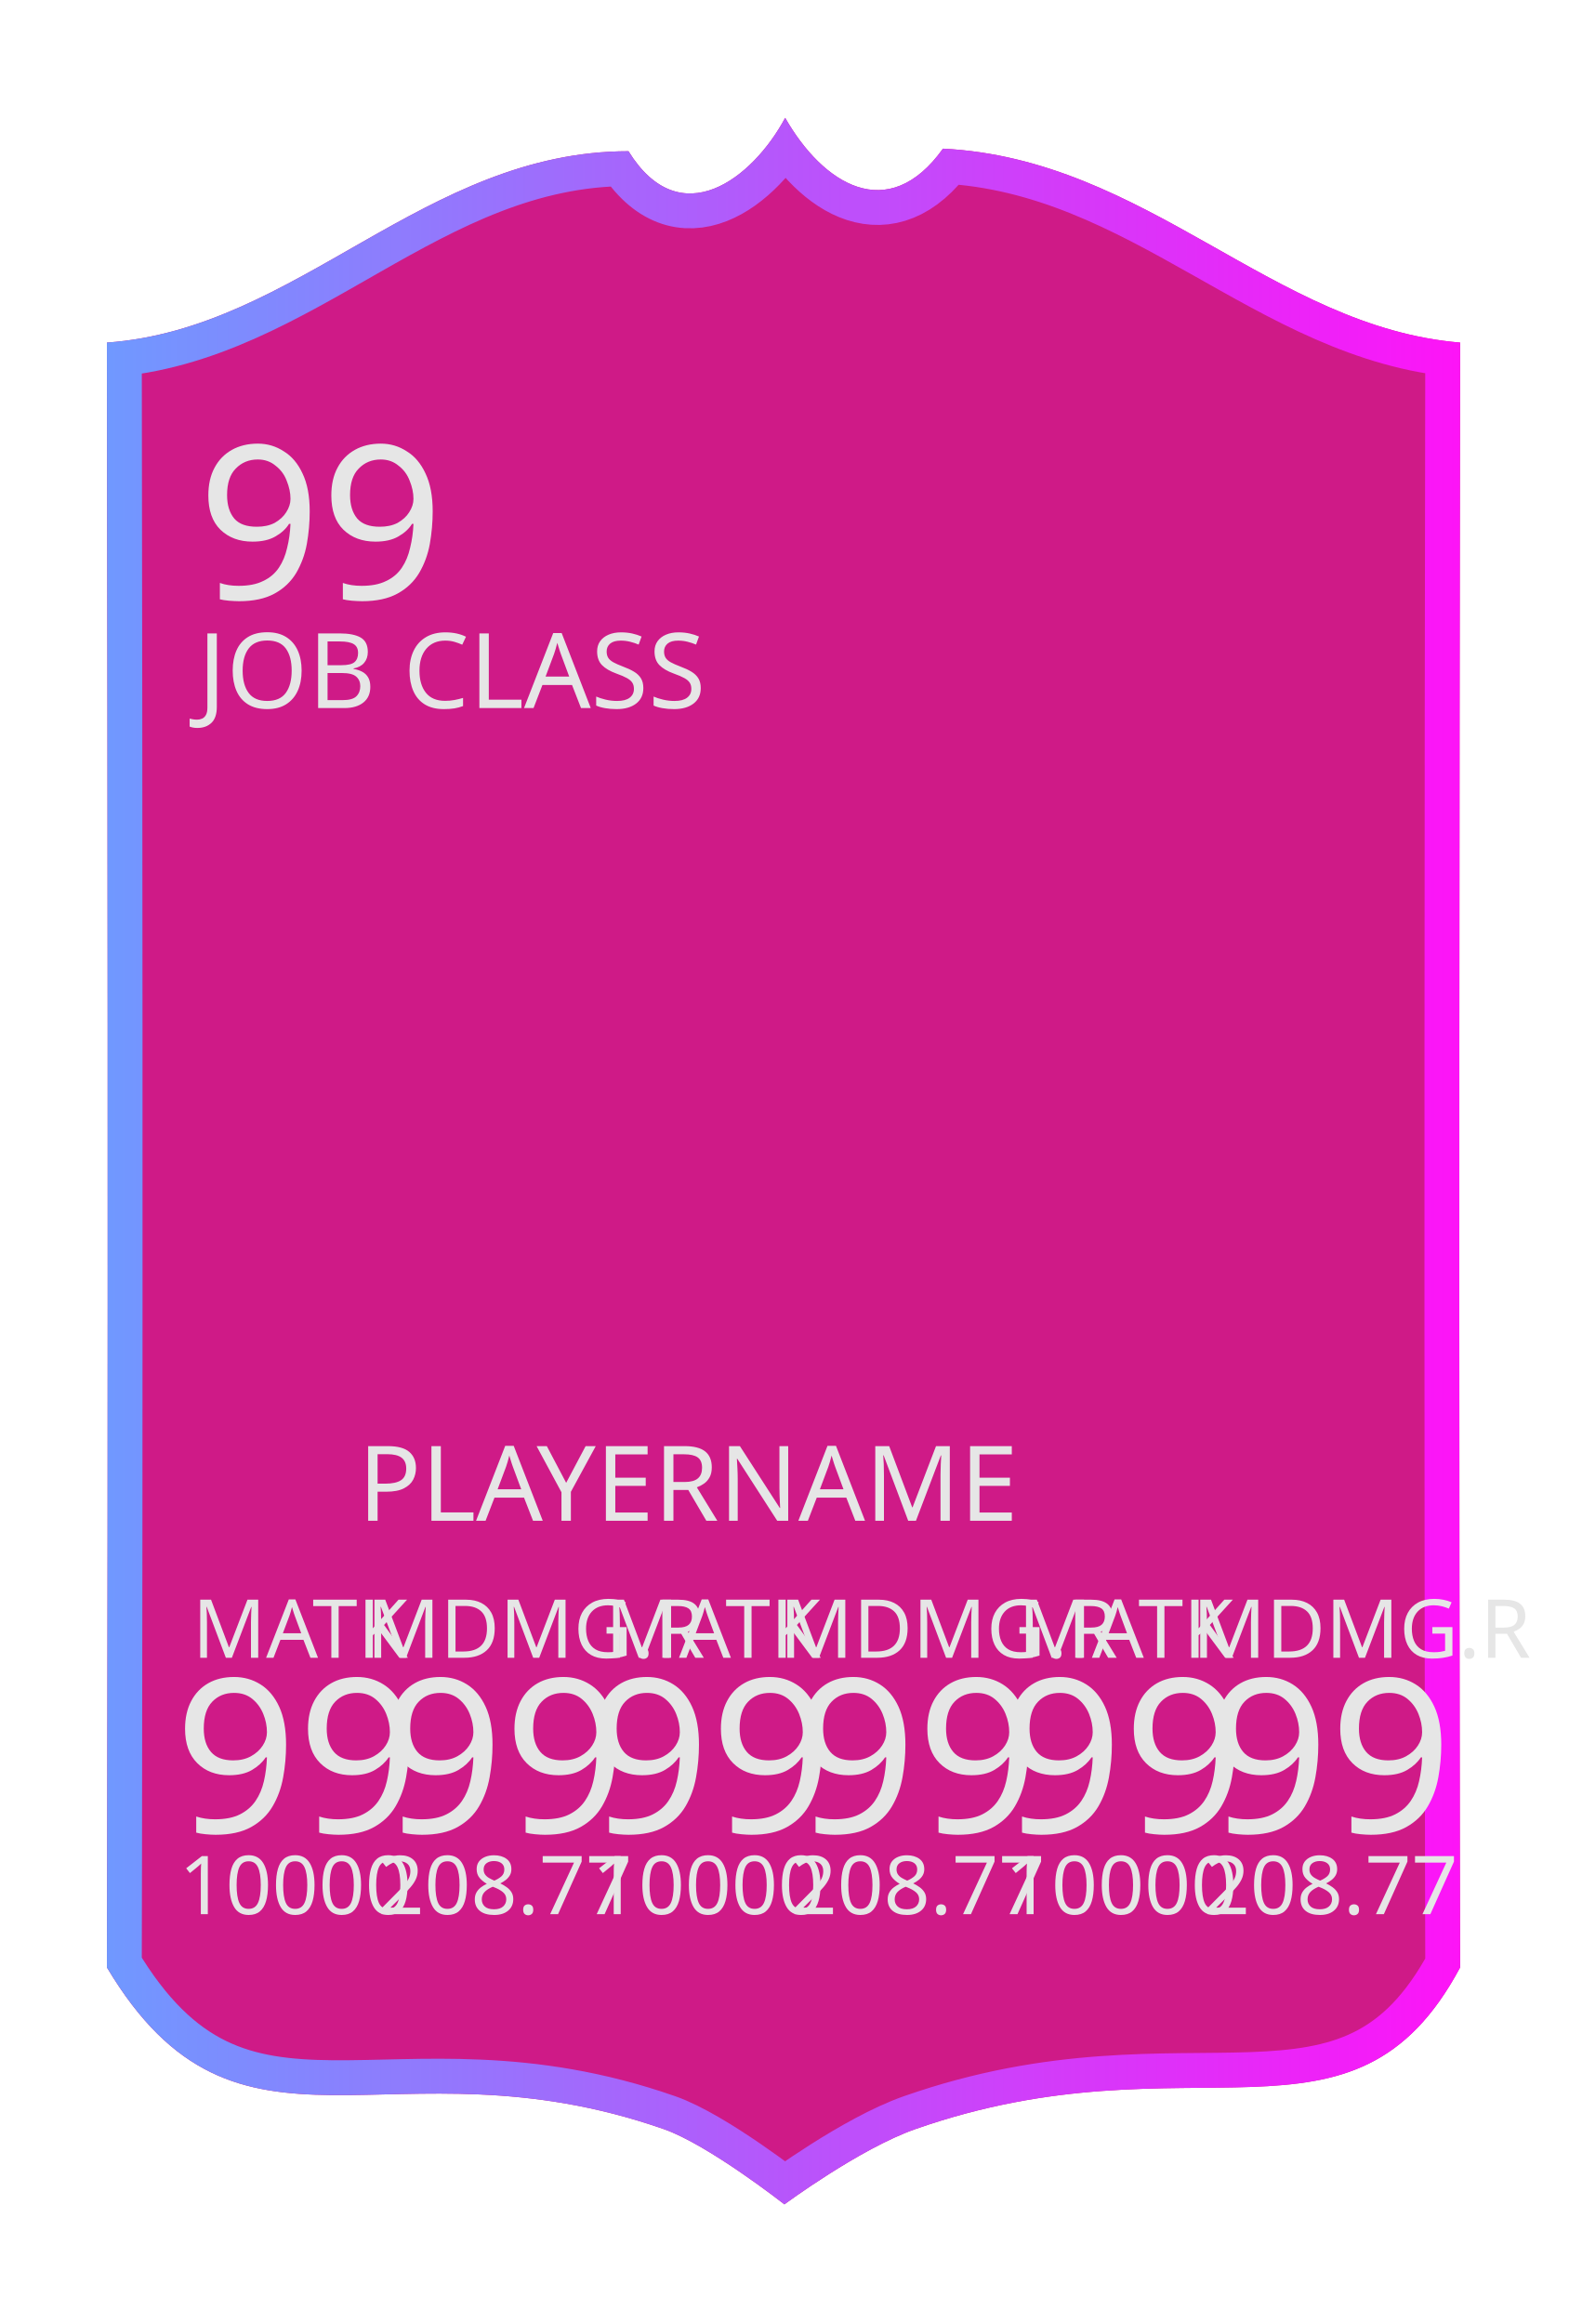
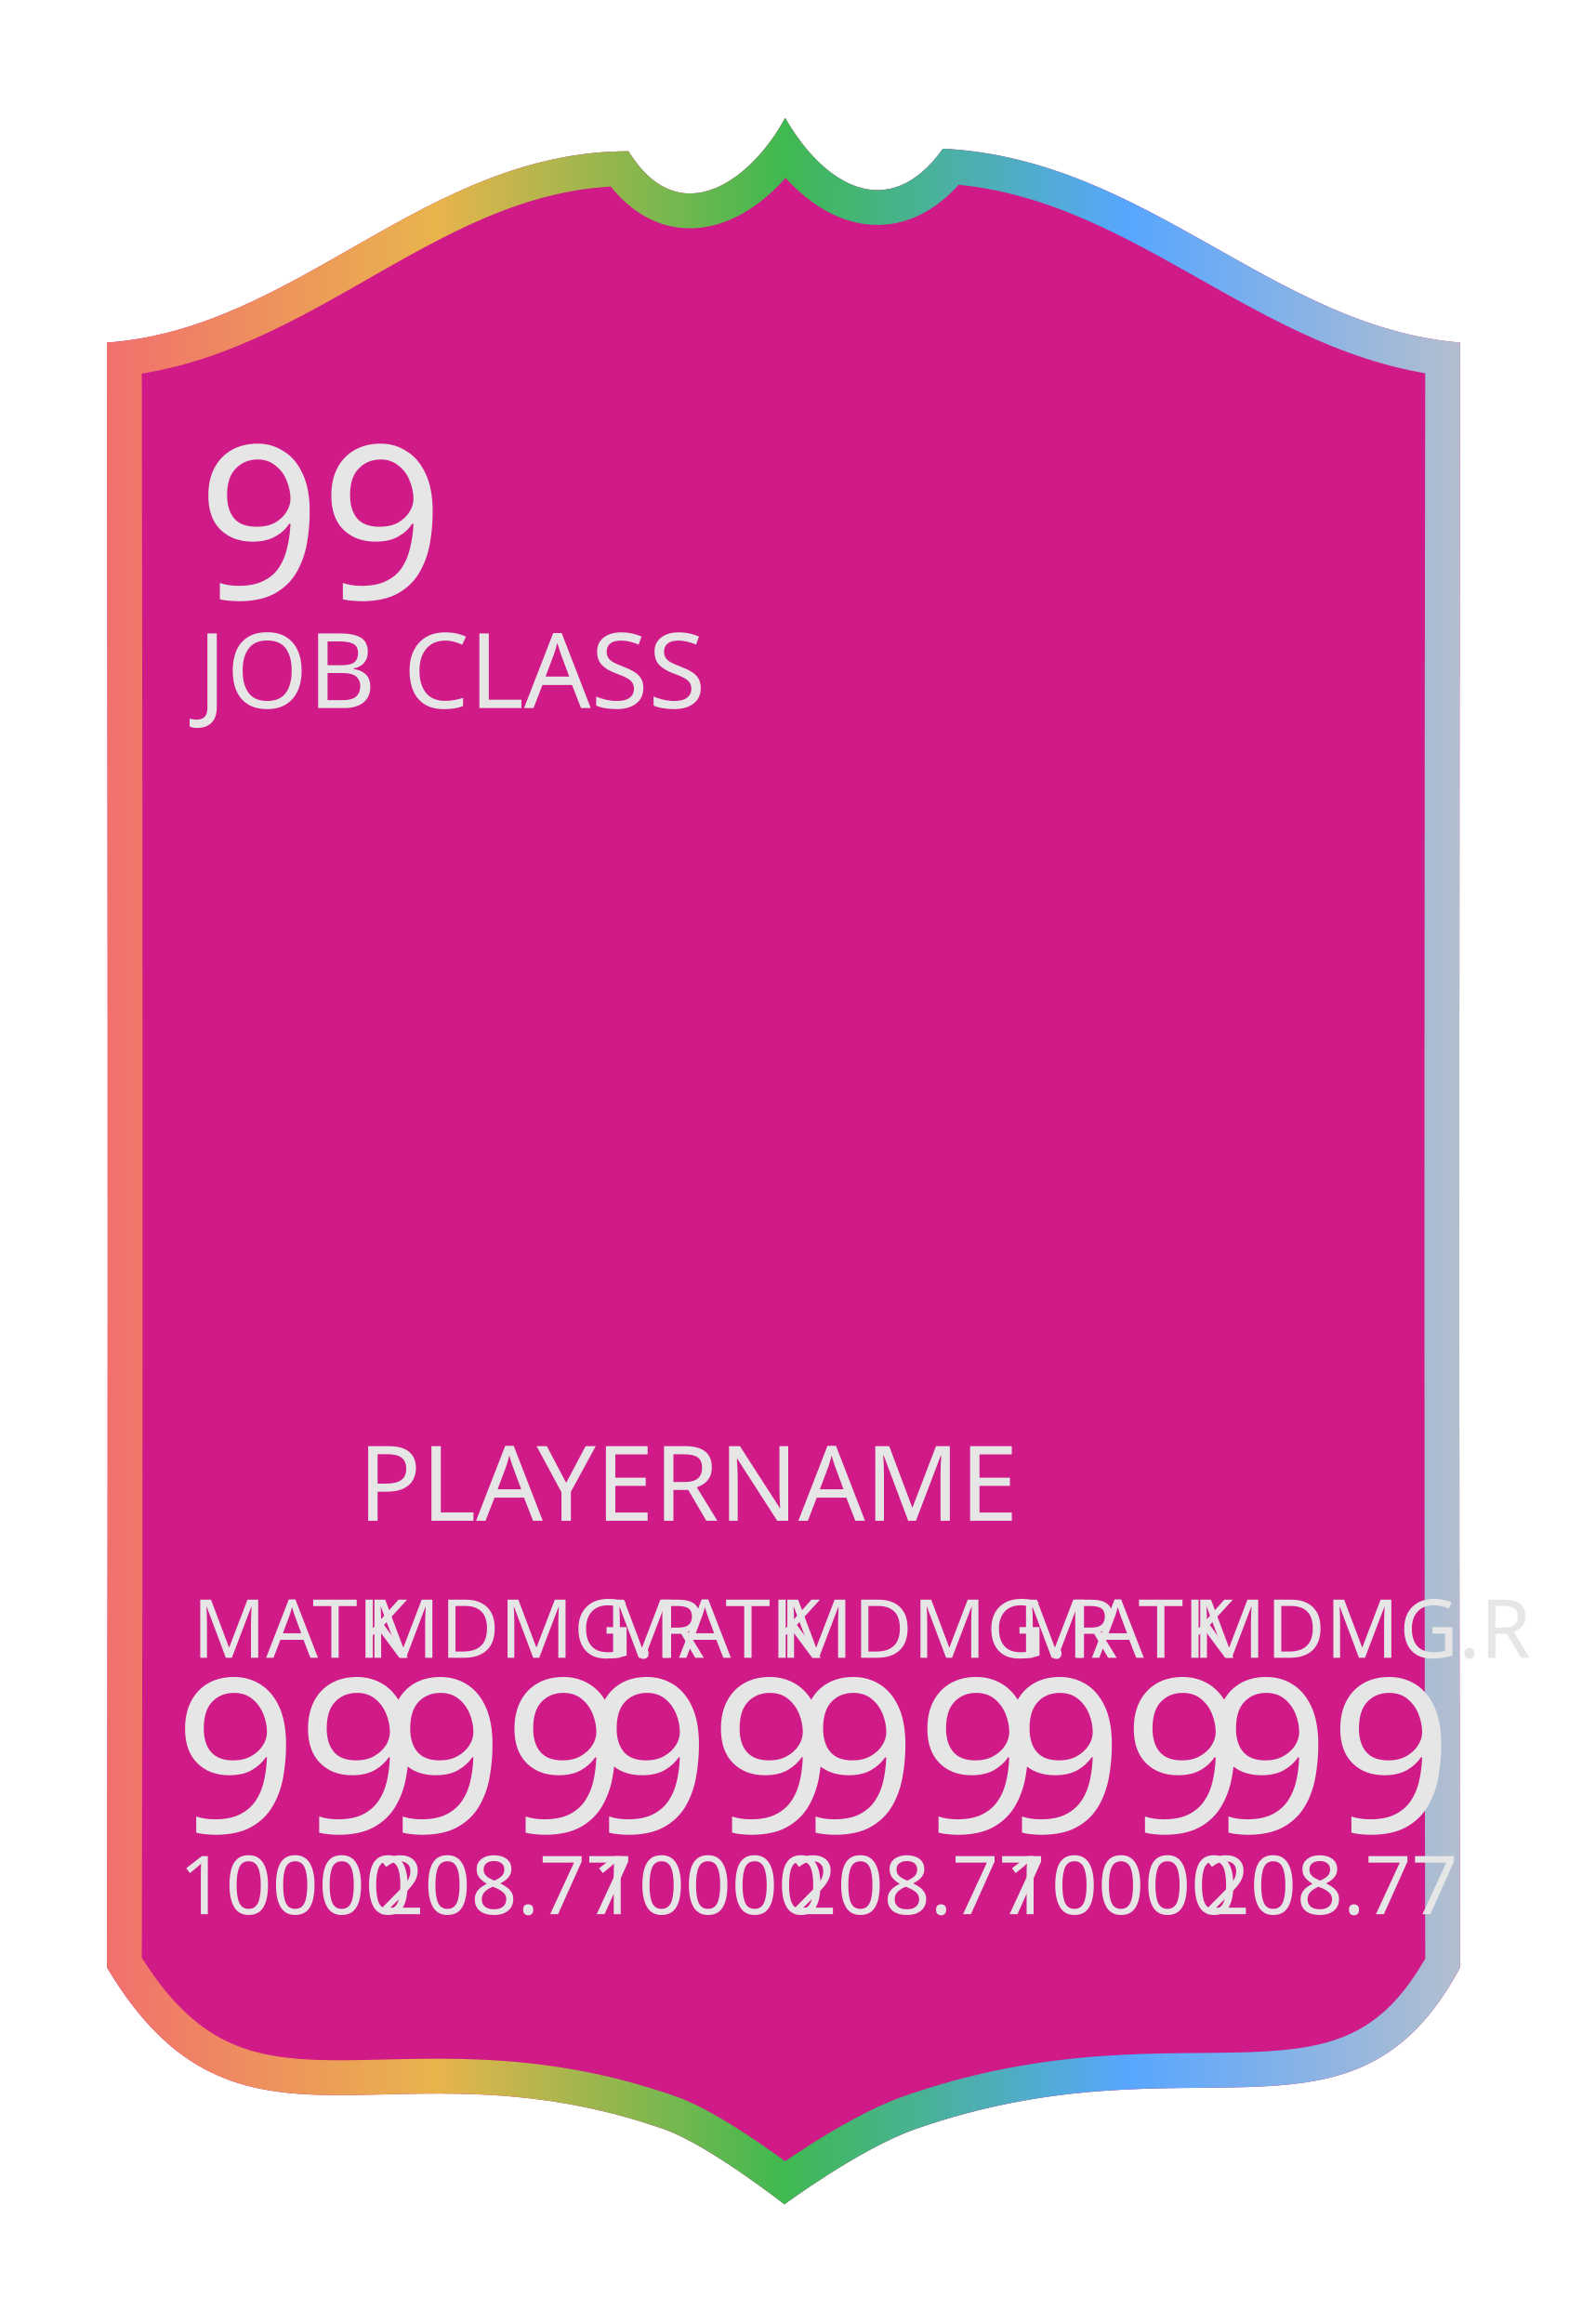
<svg xmlns="http://www.w3.org/2000/svg" viewBox="0 0 1080 1600">
  <defs>
    <style>
      .cls-1{fill:#cf1a87}
      .cls-2{fill:none}
      .cls-3{fill:none;stroke:url(#Blue_to_Magenta);stroke-width:48;stroke-miterlimit:10}
      .cls-4{font-family:'Bebas Neue';font-size:6.992;fill:#e6e6e6}
      .cls-5{font-family:'Bebas Neue';font-size:72;fill:#e6e6e6}
      .cls-6{font-family:Orbitron;font-size:109.72;fill:#e6e6e6}
      .cls-7{font-family:'Bebas Neue';font-size:56;fill:#e6e6e6}
      .cls-8{font-family:'Bebas Neue';font-size:148;fill:#e6e6e6}
    </style>
    <clipPath id="clip-path-1">
      <path d="M432.744 104.102 C468.39 161.677 518.2 122.956 540.621 81.129 C566.673 126.744 611.457 155.142 649.268 102.336 C790.075 109.376 876.14 225.076 1005.352 235.844 C1004.096 964.415 1005.352 1354.515 1005.352 1354.515 C931.514 1492.629 821.774 1398.682 630.201 1465.853 C591.9 1479.283 540.102 1517.645 540.102 1517.645 C540.102 1517.645 487.867 1476.623 457.07 1465.853 C268.204 1399.808 164.274 1506.502 73.61 1354.515 C73.61 1354.515 74.813 931.519 73.61 235.844 C205.22 226.443 292.087 104.102 432.744 104.102 Z" />
    </clipPath>
    <linearGradient id="Blue_to_Magenta" x1="61.61" y1="799.387" x2="1017.352" y2="799.387" gradientUnits="userSpaceOnUse">
-       <stop offset="0" stop-color="#6e9aff" />
-       <stop offset="1" stop-color="#ff12f7" />
+       <stop offset="0" stop-color="#f26d6f" />
+       <stop offset="0.25" stop-color="#e9b44c" />
+       <stop offset="0.5" stop-color="#3fb950" />
+       <stop offset="0.75" stop-color="#58a6ff" />
+       <stop offset="1" stop-color="#b8c0cc" />
    </linearGradient>
  </defs>
  <g id="Card">
    <path id="base-plate" d="M432.744 104.102 C468.39 161.677 518.2 122.956 540.621 81.129 C566.673 126.744 611.457 155.142 649.268 102.336 C790.075 109.376 876.14 225.076 1005.352 235.844 C1004.096 964.415 1005.352 1354.515 1005.352 1354.515 C931.514 1492.629 821.774 1398.682 630.201 1465.853 C591.9 1479.283 540.102 1517.645 540.102 1517.645 C540.102 1517.645 487.867 1476.623 457.07 1465.853 C268.204 1399.808 164.274 1506.502 73.61 1354.515 C73.61 1354.515 74.813 931.519 73.61 235.844 C205.22 226.443 292.087 104.102 432.744 104.102 Z" class="cls-1" />
    <path id="crop-path" d="M74.127 937.03 C74.127 937.03 74.094 515.49 73.61 235.844 C205.22 226.443 292.087 104.102 432.744 104.102 C468.39 161.677 518.2 122.956 540.621 81.129 C566.673 126.744 611.457 155.142 649.268 102.336 C790.075 109.376 876.14 225.076 1005.352 235.844 C1004.86 520.928 1004.807 937.006 1004.807 937.006 Z" class="cls-2" />
    <g id="border-over">
      <path d="M432.744 104.102 C468.39 161.677 518.2 122.956 540.621 81.129 C566.673 126.744 611.457 155.142 649.268 102.336 C790.075 109.376 876.14 225.076 1005.352 235.844 C1004.096 964.415 1005.352 1354.515 1005.352 1354.515 C931.514 1492.629 821.774 1398.682 630.201 1465.853 C591.9 1479.283 540.102 1517.645 540.102 1517.645 C540.102 1517.645 487.867 1476.623 457.07 1465.853 C268.204 1399.808 164.274 1506.502 73.61 1354.515 C73.61 1354.515 74.813 931.519 73.61 235.844 C205.22 226.443 292.087 104.102 432.744 104.102 Z" class="cls-3" clip-path="url(#clip-path-1)" />
    </g>
    <g id="OVR">
      <text id="OVR-2" data-name="OVR" transform="matrix(21.169 0 0 21.169 136.177 412.59)" x="0" y="0" xml:space="preserve" class="cls-4">
        <tspan x="0" y="0">99</tspan>
      </text>
      <text transform="matrix(1 0 0 1 136.177 487.48)" x="0" y="0" xml:space="preserve" class="cls-5">
        <tspan x="0" y="0">JOB CLASS</tspan>
      </text>
    </g>
    <text transform="matrix(0.656 0 0 0.656 246.528 1047.007)" x="0" y="0" xml:space="preserve" class="cls-6">
      <tspan x="0" y="0">PLAYERNAME</tspan>
    </text>
    <g id="KEY1">
      <text id="LABEL" transform="matrix(1 0 0 1 132.431 1141.317)" x="0" y="0" xml:space="preserve" class="cls-7">
        <tspan x="0" y="0">MATK</tspan>
      </text>
      <text id="RATING" transform="matrix(1 0 0 1 120.019 1261.703)" x="0" y="0" xml:space="preserve" class="cls-8">
        <tspan x="0" y="0">99</tspan>
      </text>
      <text id="STAT" transform="matrix(1 0 0 1 123.219 1317.836)" x="0" y="0" xml:space="preserve" class="cls-7">
        <tspan x="0" y="0">10000</tspan>
      </text>
    </g>
    <g id="KEY2">
      <text id="KEYLABEL" transform="matrix(1 0 0 1 252.373 1141.317)" x="0" y="0" xml:space="preserve" class="cls-7">
        <tspan x="0" y="0">MDMG.R</tspan>
      </text>
      <text id="RATING-2" data-name="RATING" transform="matrix(1 0 0 1 262.165 1261.703)" x="0" y="0" xml:space="preserve" class="cls-8">
        <tspan x="0" y="0">99</tspan>
      </text>
      <text id="STAT-2" data-name="STAT" transform="matrix(1 0 0 1 260.101 1317.836)" x="0" y="0" xml:space="preserve" class="cls-7">
        <tspan x="0" y="0">208.77</tspan>
      </text>
    </g>
    <g id="KEY3">
      <text id="LABEL-2" data-name="LABEL" transform="matrix(1 0 0 1 536.666 1141.317)" x="0" y="0" xml:space="preserve" class="cls-7">
        <tspan x="0" y="0">MDMG.R</tspan>
      </text>
      <text id="RATING-3" data-name="RATING" transform="matrix(1 0 0 1 546.458 1261.703)" x="0" y="0" xml:space="preserve" class="cls-8">
        <tspan x="0" y="0">99</tspan>
      </text>
      <text id="STAT-3" data-name="STAT" transform="matrix(1 0 0 1 544.394 1317.836)" x="0" y="0" xml:space="preserve" class="cls-7">
        <tspan x="0" y="0">208.77</tspan>
      </text>
    </g>
    <g id="KEY4">
      <text id="LABEL-3" data-name="LABEL" transform="matrix(1 0 0 1 416.724 1141.317)" x="0" y="0" xml:space="preserve" class="cls-7">
        <tspan x="0" y="0">MATK</tspan>
      </text>
      <text id="RATING-4" data-name="RATING" transform="matrix(1 0 0 1 404.312 1261.703)" x="0" y="0" xml:space="preserve" class="cls-8">
        <tspan x="0" y="0">99</tspan>
      </text>
      <text id="STAT-4" data-name="STAT" transform="matrix(1 0 0 1 407.512 1317.836)" x="0" y="0" xml:space="preserve" class="cls-7">
        <tspan x="0" y="0">10000</tspan>
      </text>
    </g>
    <g id="KEY5">
      <text id="LABEL-4" data-name="LABEL" transform="matrix(1 0 0 1 820.959 1141.317)" x="0" y="0" xml:space="preserve" class="cls-7">
        <tspan x="0" y="0">MDMG.R</tspan>
      </text>
      <text id="RATING-5" data-name="RATING" transform="matrix(1 0 0 1 830.751 1261.703)" x="0" y="0" xml:space="preserve" class="cls-8">
        <tspan x="0" y="0">99</tspan>
      </text>
      <text id="STAT-5" data-name="STAT" transform="matrix(1 0 0 1 828.687 1317.836)" x="0" y="0" xml:space="preserve" class="cls-7">
        <tspan x="0" y="0">208.77</tspan>
      </text>
    </g>
    <g id="KEY6">
      <text id="LABEL-5" data-name="LABEL" transform="matrix(1 0 0 1 701.016 1141.317)" x="0" y="0" xml:space="preserve" class="cls-7">
        <tspan x="0" y="0">MATK</tspan>
      </text>
      <text id="RATING-6" data-name="RATING" transform="matrix(1 0 0 1 688.604 1261.703)" x="0" y="0" xml:space="preserve" class="cls-8">
        <tspan x="0" y="0">99</tspan>
      </text>
      <text id="STAT-6" data-name="STAT" transform="matrix(1 0 0 1 691.804 1317.836)" x="0" y="0" xml:space="preserve" class="cls-7">
        <tspan x="0" y="0">10000</tspan>
      </text>
    </g>
  </g>
</svg>
